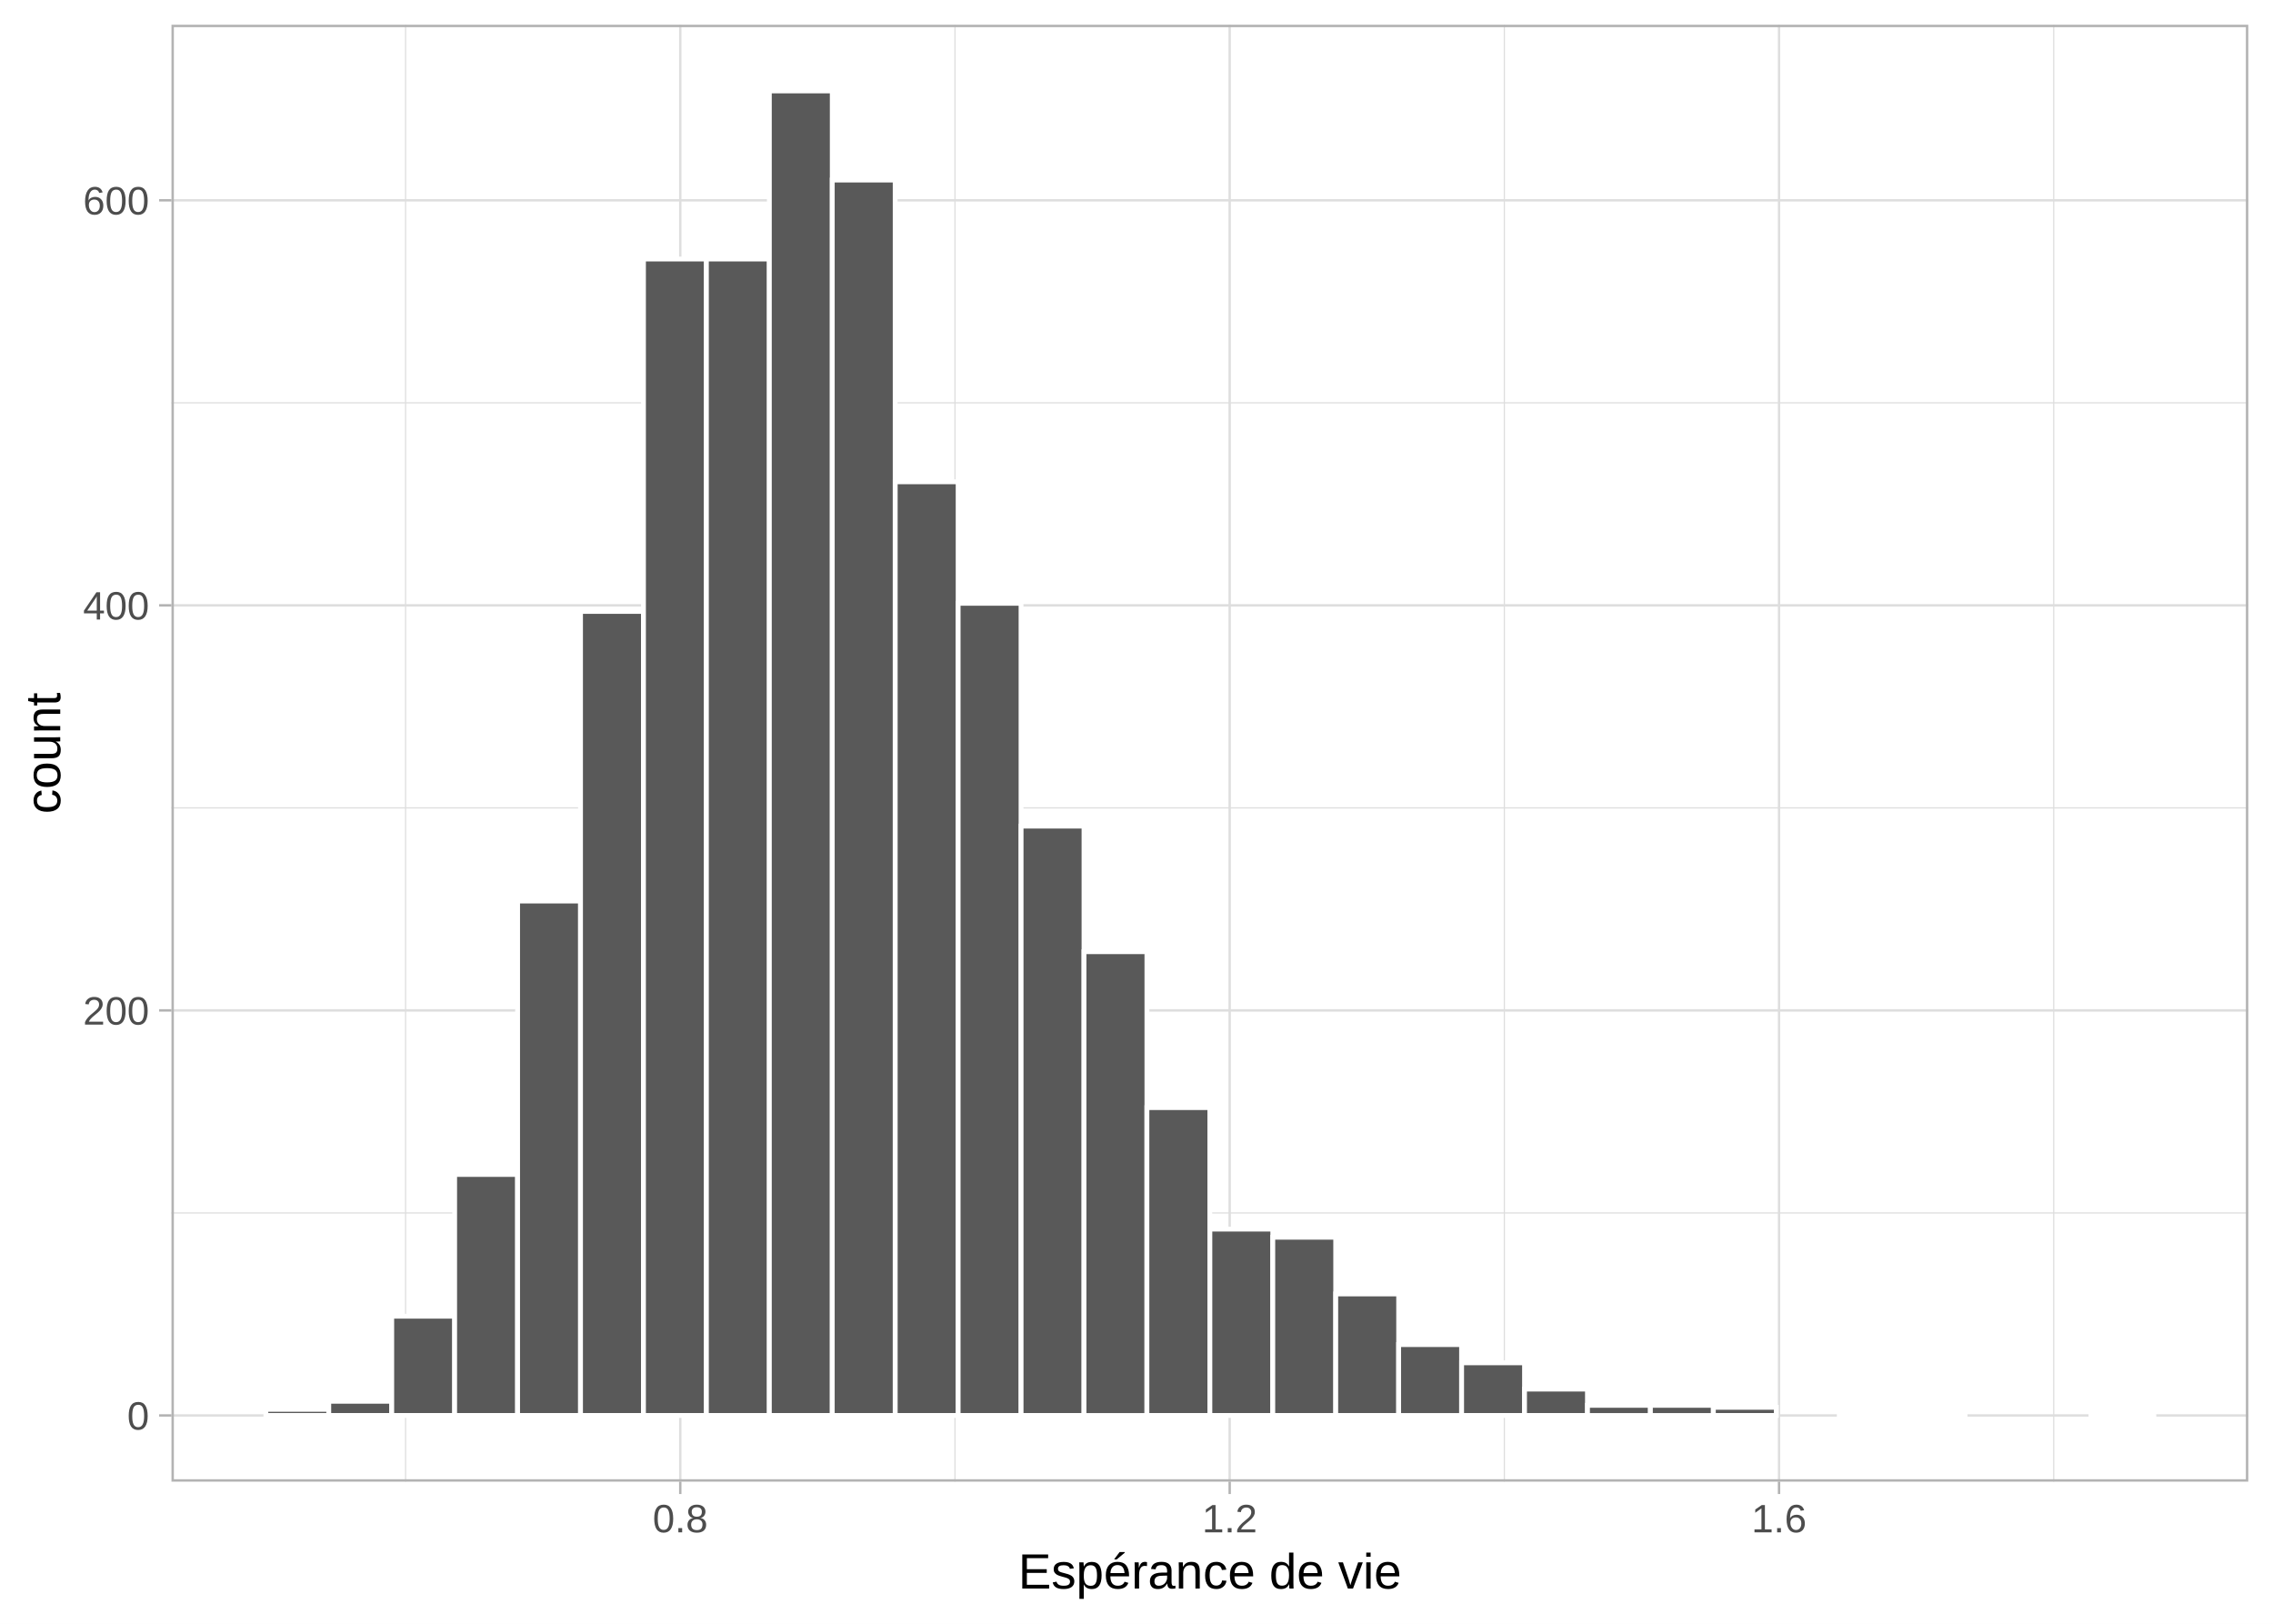
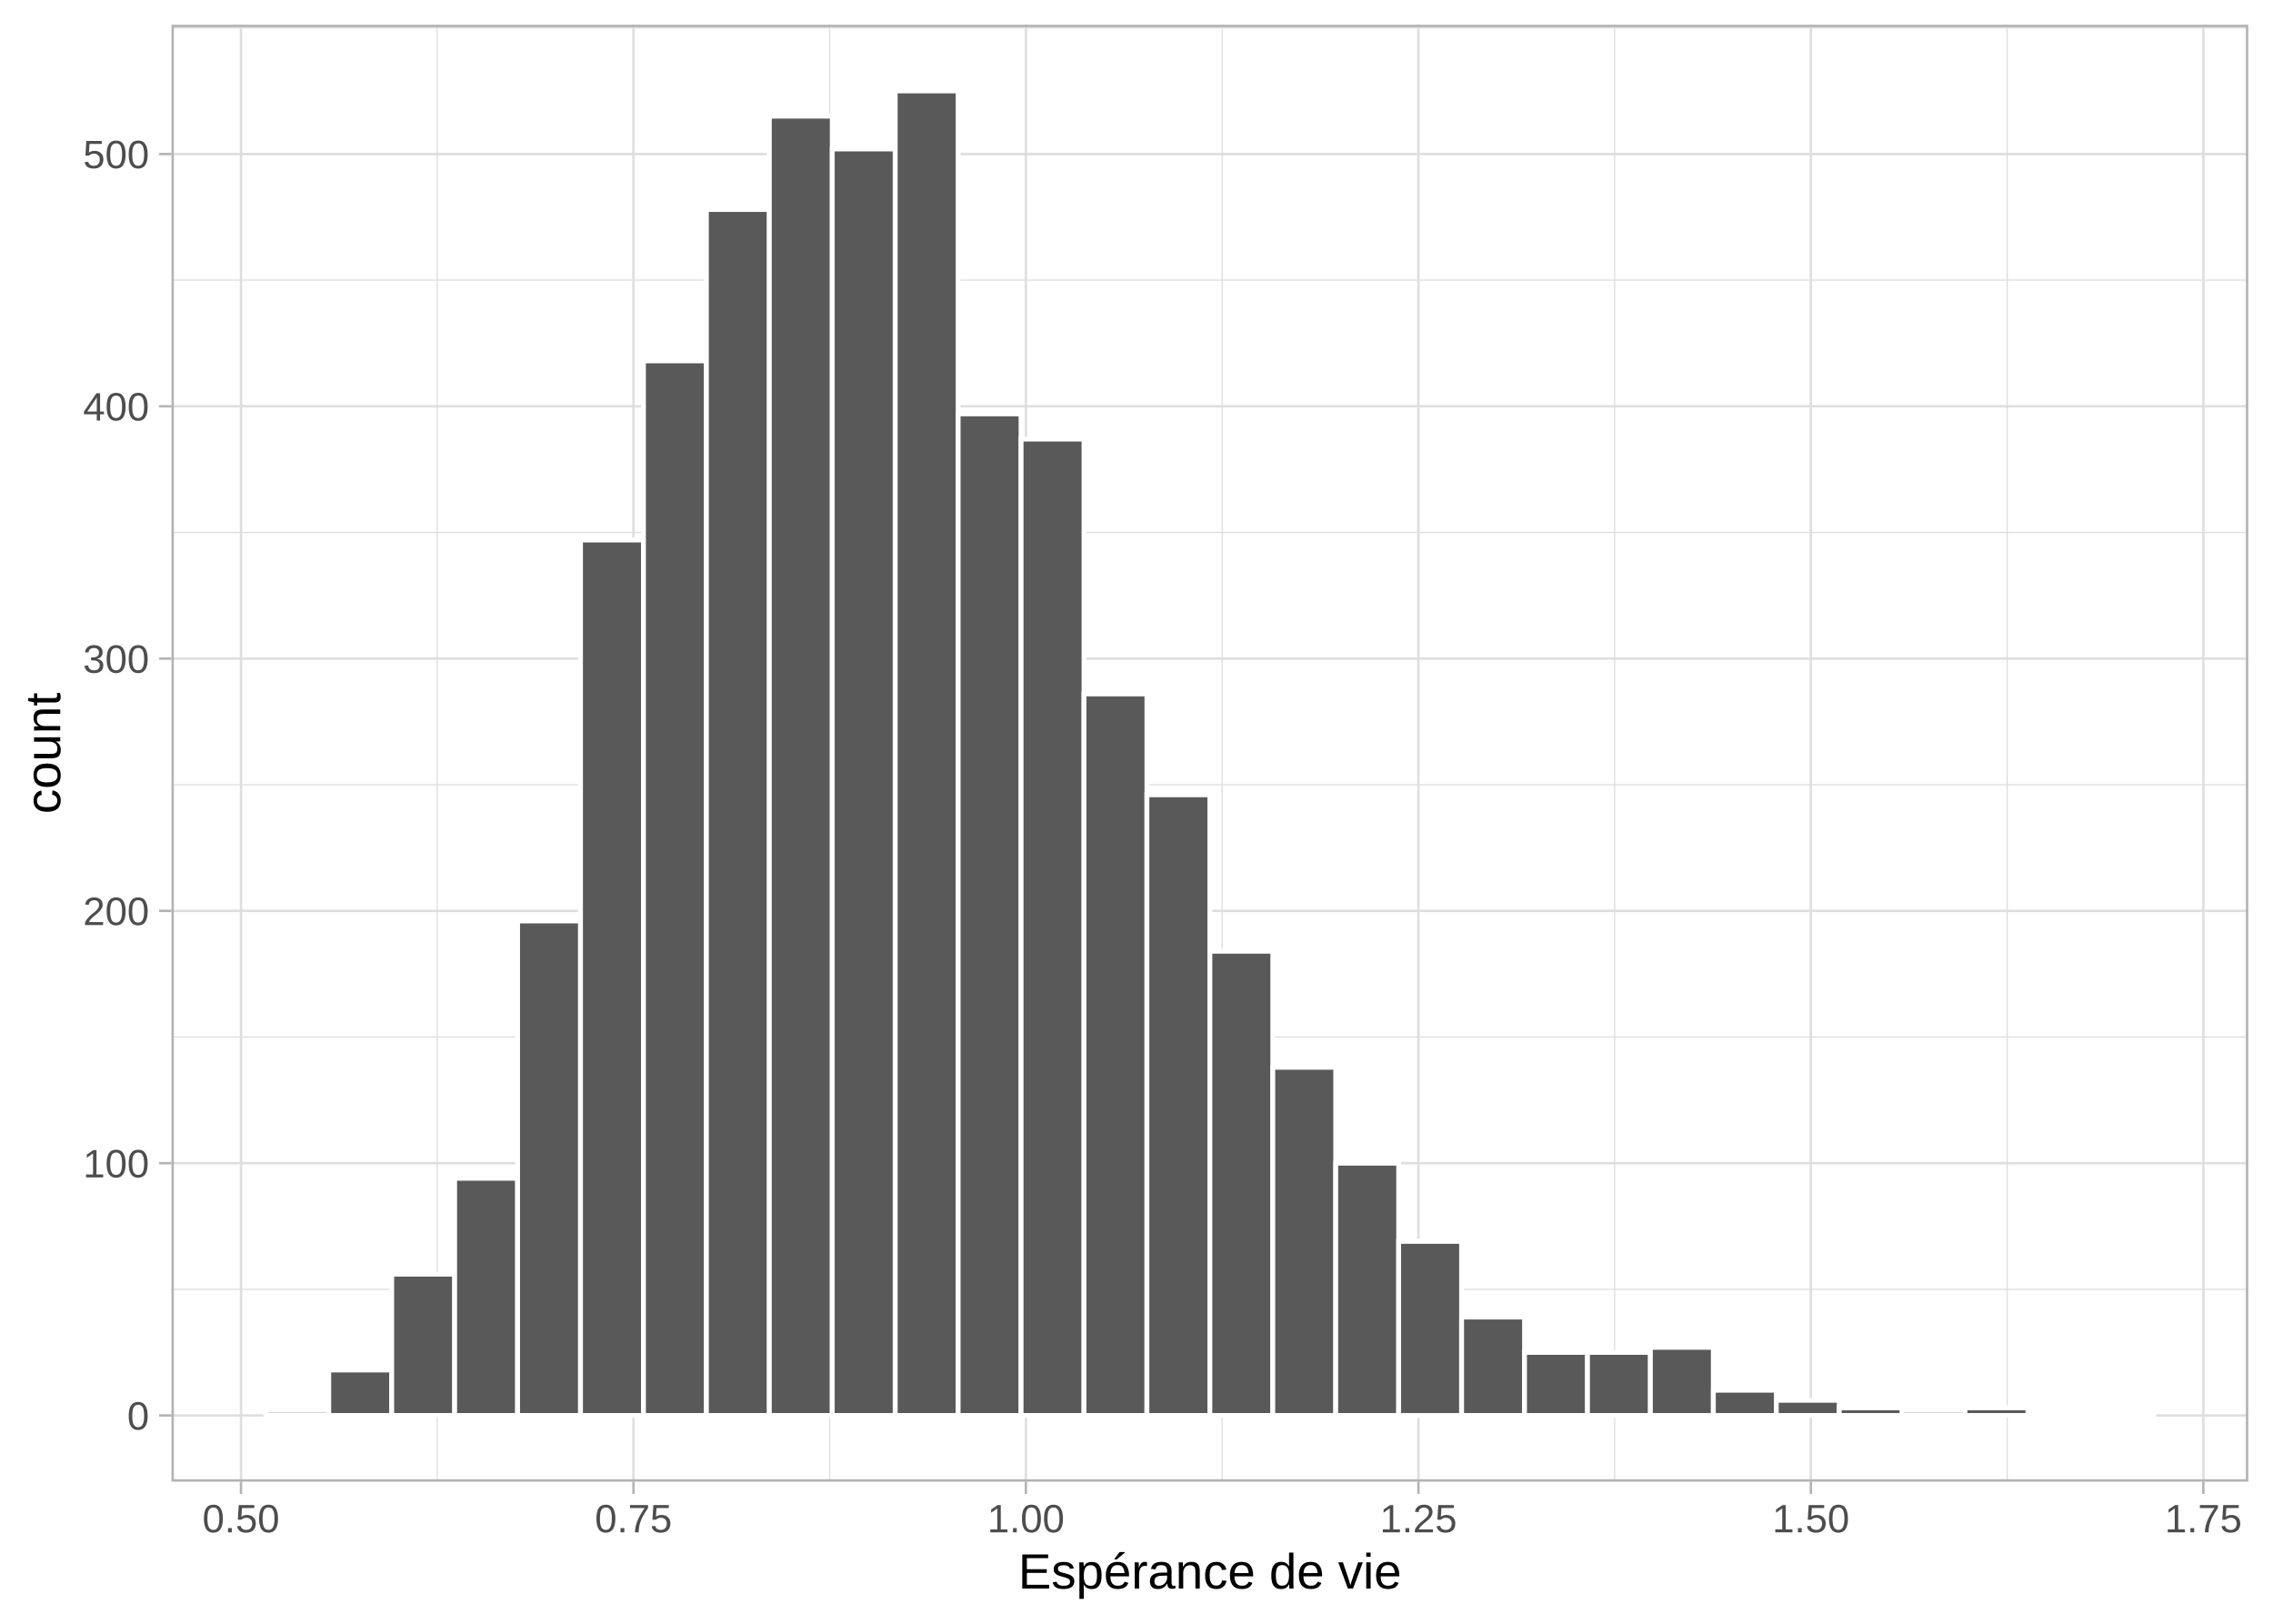
<svg xmlns="http://www.w3.org/2000/svg" width="504.00pt" height="360.00pt" viewBox="0 0 504.00 360.00">
  <g class="svglite">
    <defs>
      <style type="text/css">
    .svglite line, .svglite polyline, .svglite polygon, .svglite path, .svglite rect, .svglite circle {
      fill: none;
      stroke: #000000;
      stroke-linecap: round;
      stroke-linejoin: round;
      stroke-miterlimit: 10.00;
    }
    .svglite text {
      white-space: pre;
    }
    .svglite g.glyphgroup path {
      fill: inherit;
      stroke: none;
    }
  </style>
    </defs>
    <rect width="100%" height="100%" style="stroke: none; fill: none;" />
    <defs>
      <clipPath id="cpMC4wMHw1MDQuMDB8MC4wMHwzNjAuMDA=">
        <rect x="0.00" y="0.00" width="504.00" height="360.00" />
      </clipPath>
    </defs>
    <g clip-path="url(#cpMC4wMHw1MDQuMDB8MC4wMHwzNjAuMDA=)">
      <rect x="0.00" y="0.00" width="504.00" height="360.00" style="stroke-width: 1.07; stroke: #FFFFFF; fill: #FFFFFF;" />
    </g>
    <defs>
      <clipPath id="cpMzguMDJ8NDk4LjUyfDUuNDh8MzI4LjUw">
        <rect x="38.02" y="5.48" width="460.50" height="323.02" />
      </clipPath>
    </defs>
    <g clip-path="url(#cpMzguMDJ8NDk4LjUyfDUuNDh8MzI4LjUw)">
      <rect x="38.02" y="5.48" width="460.50" height="323.02" style="stroke-width: 1.07; stroke: none; fill: #FFFFFF;" />
-       <polyline points="38.02,268.92 498.52,268.92 " style="stroke-width: 0.27; stroke: #DEDEDE; stroke-linecap: butt;" />
-       <polyline points="38.02,179.12 498.52,179.12 " style="stroke-width: 0.27; stroke: #DEDEDE; stroke-linecap: butt;" />
-       <polyline points="38.02,89.31 498.52,89.31 " style="stroke-width: 0.27; stroke: #DEDEDE; stroke-linecap: butt;" />
-       <polyline points="89.93,328.50 89.93,5.48 " style="stroke-width: 0.27; stroke: #DEDEDE; stroke-linecap: butt;" />
-       <polyline points="211.75,328.50 211.75,5.48 " style="stroke-width: 0.27; stroke: #DEDEDE; stroke-linecap: butt;" />
-       <polyline points="333.56,328.50 333.56,5.48 " style="stroke-width: 0.27; stroke: #DEDEDE; stroke-linecap: butt;" />
-       <polyline points="455.38,328.50 455.38,5.48 " style="stroke-width: 0.27; stroke: #DEDEDE; stroke-linecap: butt;" />
+       <polyline points="38.02,285.85 498.52,285.85 " style="stroke-width: 0.27; stroke: #DEDEDE; stroke-linecap: butt;" />
+       <polyline points="38.02,229.92 498.52,229.92 " style="stroke-width: 0.27; stroke: #DEDEDE; stroke-linecap: butt;" />
+       <polyline points="38.02,173.98 498.52,173.98 " style="stroke-width: 0.27; stroke: #DEDEDE; stroke-linecap: butt;" />
+       <polyline points="38.02,118.05 498.52,118.05 " style="stroke-width: 0.27; stroke: #DEDEDE; stroke-linecap: butt;" />
+       <polyline points="38.02,62.11 498.52,62.11 " style="stroke-width: 0.27; stroke: #DEDEDE; stroke-linecap: butt;" />
+       <polyline points="38.02,6.18 498.52,6.18 " style="stroke-width: 0.27; stroke: #DEDEDE; stroke-linecap: butt;" />
+       <polyline points="96.94,328.50 96.94,5.48 " style="stroke-width: 0.27; stroke: #DEDEDE; stroke-linecap: butt;" />
+       <polyline points="183.97,328.50 183.97,5.48 " style="stroke-width: 0.27; stroke: #DEDEDE; stroke-linecap: butt;" />
+       <polyline points="270.99,328.50 270.99,5.48 " style="stroke-width: 0.27; stroke: #DEDEDE; stroke-linecap: butt;" />
+       <polyline points="358.02,328.50 358.02,5.48 " style="stroke-width: 0.27; stroke: #DEDEDE; stroke-linecap: butt;" />
+       <polyline points="445.05,328.50 445.05,5.48 " style="stroke-width: 0.27; stroke: #DEDEDE; stroke-linecap: butt;" />
      <polyline points="38.02,313.82 498.52,313.82 " style="stroke-width: 0.53; stroke: #DEDEDE; stroke-linecap: butt;" />
-       <polyline points="38.02,224.02 498.52,224.02 " style="stroke-width: 0.53; stroke: #DEDEDE; stroke-linecap: butt;" />
-       <polyline points="38.02,134.21 498.52,134.21 " style="stroke-width: 0.53; stroke: #DEDEDE; stroke-linecap: butt;" />
-       <polyline points="38.02,44.41 498.52,44.41 " style="stroke-width: 0.53; stroke: #DEDEDE; stroke-linecap: butt;" />
-       <polyline points="150.84,328.50 150.84,5.48 " style="stroke-width: 0.53; stroke: #DEDEDE; stroke-linecap: butt;" />
-       <polyline points="272.66,328.50 272.66,5.48 " style="stroke-width: 0.53; stroke: #DEDEDE; stroke-linecap: butt;" />
-       <polyline points="394.47,328.50 394.47,5.48 " style="stroke-width: 0.53; stroke: #DEDEDE; stroke-linecap: butt;" />
-       <rect x="58.95" y="312.47" width="13.95" height="1.35" style="stroke-width: 1.07; stroke: #FFFFFF; stroke-linecap: butt; stroke-linejoin: miter; fill: #595959;" />
-       <rect x="72.90" y="310.68" width="13.95" height="3.14" style="stroke-width: 1.07; stroke: #FFFFFF; stroke-linecap: butt; stroke-linejoin: miter; fill: #595959;" />
-       <rect x="86.86" y="291.82" width="13.95" height="22.00" style="stroke-width: 1.07; stroke: #FFFFFF; stroke-linecap: butt; stroke-linejoin: miter; fill: #595959;" />
-       <rect x="100.81" y="260.39" width="13.95" height="53.43" style="stroke-width: 1.07; stroke: #FFFFFF; stroke-linecap: butt; stroke-linejoin: miter; fill: #595959;" />
-       <rect x="114.77" y="199.77" width="13.95" height="114.05" style="stroke-width: 1.07; stroke: #FFFFFF; stroke-linecap: butt; stroke-linejoin: miter; fill: #595959;" />
-       <rect x="128.72" y="135.56" width="13.95" height="178.26" style="stroke-width: 1.07; stroke: #FFFFFF; stroke-linecap: butt; stroke-linejoin: miter; fill: #595959;" />
-       <rect x="142.68" y="57.43" width="13.95" height="256.39" style="stroke-width: 1.07; stroke: #FFFFFF; stroke-linecap: butt; stroke-linejoin: miter; fill: #595959;" />
-       <rect x="156.63" y="57.43" width="13.95" height="256.39" style="stroke-width: 1.07; stroke: #FFFFFF; stroke-linecap: butt; stroke-linejoin: miter; fill: #595959;" />
-       <rect x="170.59" y="20.16" width="13.95" height="293.66" style="stroke-width: 1.07; stroke: #FFFFFF; stroke-linecap: butt; stroke-linejoin: miter; fill: #595959;" />
-       <rect x="184.54" y="39.92" width="13.95" height="273.90" style="stroke-width: 1.07; stroke: #FFFFFF; stroke-linecap: butt; stroke-linejoin: miter; fill: #595959;" />
-       <rect x="198.50" y="106.82" width="13.95" height="207.00" style="stroke-width: 1.07; stroke: #FFFFFF; stroke-linecap: butt; stroke-linejoin: miter; fill: #595959;" />
-       <rect x="212.45" y="133.76" width="13.95" height="180.06" style="stroke-width: 1.07; stroke: #FFFFFF; stroke-linecap: butt; stroke-linejoin: miter; fill: #595959;" />
-       <rect x="226.41" y="183.16" width="13.95" height="130.66" style="stroke-width: 1.07; stroke: #FFFFFF; stroke-linecap: butt; stroke-linejoin: miter; fill: #595959;" />
-       <rect x="240.36" y="211.00" width="13.95" height="102.83" style="stroke-width: 1.07; stroke: #FFFFFF; stroke-linecap: butt; stroke-linejoin: miter; fill: #595959;" />
-       <rect x="254.31" y="245.57" width="13.95" height="68.25" style="stroke-width: 1.07; stroke: #FFFFFF; stroke-linecap: butt; stroke-linejoin: miter; fill: #595959;" />
-       <rect x="268.27" y="272.51" width="13.95" height="41.31" style="stroke-width: 1.07; stroke: #FFFFFF; stroke-linecap: butt; stroke-linejoin: miter; fill: #595959;" />
-       <rect x="282.22" y="274.31" width="13.95" height="39.51" style="stroke-width: 1.07; stroke: #FFFFFF; stroke-linecap: butt; stroke-linejoin: miter; fill: #595959;" />
-       <rect x="296.18" y="286.88" width="13.95" height="26.94" style="stroke-width: 1.07; stroke: #FFFFFF; stroke-linecap: butt; stroke-linejoin: miter; fill: #595959;" />
-       <rect x="310.13" y="298.11" width="13.95" height="15.72" style="stroke-width: 1.07; stroke: #FFFFFF; stroke-linecap: butt; stroke-linejoin: miter; fill: #595959;" />
-       <rect x="324.09" y="302.15" width="13.95" height="11.67" style="stroke-width: 1.07; stroke: #FFFFFF; stroke-linecap: butt; stroke-linejoin: miter; fill: #595959;" />
-       <rect x="338.04" y="307.98" width="13.95" height="5.84" style="stroke-width: 1.07; stroke: #FFFFFF; stroke-linecap: butt; stroke-linejoin: miter; fill: #595959;" />
-       <rect x="352.00" y="311.58" width="13.95" height="2.25" style="stroke-width: 1.07; stroke: #FFFFFF; stroke-linecap: butt; stroke-linejoin: miter; fill: #595959;" />
-       <rect x="365.95" y="311.58" width="13.95" height="2.25" style="stroke-width: 1.07; stroke: #FFFFFF; stroke-linecap: butt; stroke-linejoin: miter; fill: #595959;" />
-       <rect x="379.91" y="312.02" width="13.95" height="1.80" style="stroke-width: 1.07; stroke: #FFFFFF; stroke-linecap: butt; stroke-linejoin: miter; fill: #595959;" />
-       <rect x="393.86" y="313.82" width="13.95" height="0.00" style="stroke-width: 1.07; stroke: #FFFFFF; stroke-linecap: butt; stroke-linejoin: miter; fill: #595959;" />
-       <rect x="407.82" y="313.37" width="13.95" height="0.45" style="stroke-width: 1.07; stroke: #FFFFFF; stroke-linecap: butt; stroke-linejoin: miter; fill: #595959;" />
-       <rect x="421.77" y="313.37" width="13.95" height="0.45" style="stroke-width: 1.07; stroke: #FFFFFF; stroke-linecap: butt; stroke-linejoin: miter; fill: #595959;" />
-       <rect x="435.72" y="313.82" width="13.95" height="0.00" style="stroke-width: 1.07; stroke: #FFFFFF; stroke-linecap: butt; stroke-linejoin: miter; fill: #595959;" />
-       <rect x="449.68" y="313.82" width="13.95" height="0.00" style="stroke-width: 1.07; stroke: #FFFFFF; stroke-linecap: butt; stroke-linejoin: miter; fill: #595959;" />
-       <rect x="463.63" y="313.37" width="13.95" height="0.45" style="stroke-width: 1.07; stroke: #FFFFFF; stroke-linecap: butt; stroke-linejoin: miter; fill: #595959;" />
+       <polyline points="38.02,257.89 498.52,257.89 " style="stroke-width: 0.53; stroke: #DEDEDE; stroke-linecap: butt;" />
+       <polyline points="38.02,201.95 498.52,201.95 " style="stroke-width: 0.53; stroke: #DEDEDE; stroke-linecap: butt;" />
+       <polyline points="38.02,146.02 498.52,146.02 " style="stroke-width: 0.53; stroke: #DEDEDE; stroke-linecap: butt;" />
+       <polyline points="38.02,90.08 498.52,90.08 " style="stroke-width: 0.53; stroke: #DEDEDE; stroke-linecap: butt;" />
+       <polyline points="38.02,34.15 498.52,34.15 " style="stroke-width: 0.53; stroke: #DEDEDE; stroke-linecap: butt;" />
+       <polyline points="53.43,328.50 53.43,5.48 " style="stroke-width: 0.53; stroke: #DEDEDE; stroke-linecap: butt;" />
+       <polyline points="140.46,328.50 140.46,5.48 " style="stroke-width: 0.53; stroke: #DEDEDE; stroke-linecap: butt;" />
+       <polyline points="227.48,328.50 227.48,5.48 " style="stroke-width: 0.53; stroke: #DEDEDE; stroke-linecap: butt;" />
+       <polyline points="314.51,328.50 314.51,5.48 " style="stroke-width: 0.53; stroke: #DEDEDE; stroke-linecap: butt;" />
+       <polyline points="401.53,328.50 401.53,5.48 " style="stroke-width: 0.53; stroke: #DEDEDE; stroke-linecap: butt;" />
+       <polyline points="488.56,328.50 488.56,5.48 " style="stroke-width: 0.53; stroke: #DEDEDE; stroke-linecap: butt;" />
+       <rect x="58.95" y="312.70" width="13.95" height="1.12" style="stroke-width: 1.07; stroke: #FFFFFF; stroke-linecap: butt; stroke-linejoin: miter; fill: #595959;" />
+       <rect x="72.90" y="303.75" width="13.95" height="10.07" style="stroke-width: 1.07; stroke: #FFFFFF; stroke-linecap: butt; stroke-linejoin: miter; fill: #595959;" />
+       <rect x="86.86" y="282.50" width="13.95" height="31.32" style="stroke-width: 1.07; stroke: #FFFFFF; stroke-linecap: butt; stroke-linejoin: miter; fill: #595959;" />
+       <rect x="100.81" y="261.24" width="13.95" height="52.58" style="stroke-width: 1.07; stroke: #FFFFFF; stroke-linecap: butt; stroke-linejoin: miter; fill: #595959;" />
+       <rect x="114.77" y="204.19" width="13.95" height="109.63" style="stroke-width: 1.07; stroke: #FFFFFF; stroke-linecap: butt; stroke-linejoin: miter; fill: #595959;" />
+       <rect x="128.72" y="119.73" width="13.95" height="194.09" style="stroke-width: 1.07; stroke: #FFFFFF; stroke-linecap: butt; stroke-linejoin: miter; fill: #595959;" />
+       <rect x="142.68" y="80.01" width="13.95" height="233.81" style="stroke-width: 1.07; stroke: #FFFFFF; stroke-linecap: butt; stroke-linejoin: miter; fill: #595959;" />
+       <rect x="156.63" y="46.45" width="13.95" height="267.37" style="stroke-width: 1.07; stroke: #FFFFFF; stroke-linecap: butt; stroke-linejoin: miter; fill: #595959;" />
+       <rect x="170.59" y="25.76" width="13.95" height="288.06" style="stroke-width: 1.07; stroke: #FFFFFF; stroke-linecap: butt; stroke-linejoin: miter; fill: #595959;" />
+       <rect x="184.54" y="33.03" width="13.95" height="280.79" style="stroke-width: 1.07; stroke: #FFFFFF; stroke-linecap: butt; stroke-linejoin: miter; fill: #595959;" />
+       <rect x="198.50" y="20.16" width="13.95" height="293.66" style="stroke-width: 1.07; stroke: #FFFFFF; stroke-linecap: butt; stroke-linejoin: miter; fill: #595959;" />
+       <rect x="212.45" y="91.76" width="13.95" height="222.06" style="stroke-width: 1.07; stroke: #FFFFFF; stroke-linecap: butt; stroke-linejoin: miter; fill: #595959;" />
+       <rect x="226.41" y="97.35" width="13.95" height="216.47" style="stroke-width: 1.07; stroke: #FFFFFF; stroke-linecap: butt; stroke-linejoin: miter; fill: #595959;" />
+       <rect x="240.36" y="153.85" width="13.95" height="159.97" style="stroke-width: 1.07; stroke: #FFFFFF; stroke-linecap: butt; stroke-linejoin: miter; fill: #595959;" />
+       <rect x="254.31" y="176.22" width="13.95" height="137.60" style="stroke-width: 1.07; stroke: #FFFFFF; stroke-linecap: butt; stroke-linejoin: miter; fill: #595959;" />
+       <rect x="268.27" y="210.90" width="13.95" height="102.92" style="stroke-width: 1.07; stroke: #FFFFFF; stroke-linecap: butt; stroke-linejoin: miter; fill: #595959;" />
+       <rect x="282.22" y="236.63" width="13.95" height="77.19" style="stroke-width: 1.07; stroke: #FFFFFF; stroke-linecap: butt; stroke-linejoin: miter; fill: #595959;" />
+       <rect x="296.18" y="257.89" width="13.95" height="55.93" style="stroke-width: 1.07; stroke: #FFFFFF; stroke-linecap: butt; stroke-linejoin: miter; fill: #595959;" />
+       <rect x="310.13" y="275.23" width="13.95" height="38.60" style="stroke-width: 1.07; stroke: #FFFFFF; stroke-linecap: butt; stroke-linejoin: miter; fill: #595959;" />
+       <rect x="324.09" y="292.01" width="13.95" height="21.81" style="stroke-width: 1.07; stroke: #FFFFFF; stroke-linecap: butt; stroke-linejoin: miter; fill: #595959;" />
+       <rect x="338.04" y="299.84" width="13.95" height="13.98" style="stroke-width: 1.07; stroke: #FFFFFF; stroke-linecap: butt; stroke-linejoin: miter; fill: #595959;" />
+       <rect x="352.00" y="299.84" width="13.95" height="13.98" style="stroke-width: 1.07; stroke: #FFFFFF; stroke-linecap: butt; stroke-linejoin: miter; fill: #595959;" />
+       <rect x="365.95" y="298.72" width="13.95" height="15.10" style="stroke-width: 1.07; stroke: #FFFFFF; stroke-linecap: butt; stroke-linejoin: miter; fill: #595959;" />
+       <rect x="379.91" y="308.23" width="13.95" height="5.59" style="stroke-width: 1.07; stroke: #FFFFFF; stroke-linecap: butt; stroke-linejoin: miter; fill: #595959;" />
+       <rect x="393.86" y="310.46" width="13.95" height="3.36" style="stroke-width: 1.07; stroke: #FFFFFF; stroke-linecap: butt; stroke-linejoin: miter; fill: #595959;" />
+       <rect x="407.82" y="312.14" width="13.95" height="1.68" style="stroke-width: 1.07; stroke: #FFFFFF; stroke-linecap: butt; stroke-linejoin: miter; fill: #595959;" />
+       <rect x="421.77" y="312.70" width="13.95" height="1.12" style="stroke-width: 1.07; stroke: #FFFFFF; stroke-linecap: butt; stroke-linejoin: miter; fill: #595959;" />
+       <rect x="435.72" y="312.14" width="13.95" height="1.68" style="stroke-width: 1.07; stroke: #FFFFFF; stroke-linecap: butt; stroke-linejoin: miter; fill: #595959;" />
+       <rect x="449.68" y="313.26" width="13.95" height="0.56" style="stroke-width: 1.07; stroke: #FFFFFF; stroke-linecap: butt; stroke-linejoin: miter; fill: #595959;" />
+       <rect x="463.63" y="313.26" width="13.95" height="0.56" style="stroke-width: 1.07; stroke: #FFFFFF; stroke-linecap: butt; stroke-linejoin: miter; fill: #595959;" />
      <rect x="38.02" y="5.48" width="460.50" height="323.02" style="stroke-width: 1.07; stroke: #B3B3B3;" />
    </g>
    <g clip-path="url(#cpMC4wMHw1MDQuMDB8MC4wMHwzNjAuMDA=)">
      <text x="33.09" y="316.97" text-anchor="end" style="font-size: 8.80px;fill: #4D4D4D; font-family: &quot;Arial&quot;;" textLength="4.89px" lengthAdjust="spacingAndGlyphs">0</text>
-       <text x="33.09" y="227.17" text-anchor="end" style="font-size: 8.80px;fill: #4D4D4D; font-family: &quot;Arial&quot;;" textLength="14.67px" lengthAdjust="spacingAndGlyphs">200</text>
-       <text x="33.09" y="137.36" text-anchor="end" style="font-size: 8.80px;fill: #4D4D4D; font-family: &quot;Arial&quot;;" textLength="14.67px" lengthAdjust="spacingAndGlyphs">400</text>
-       <text x="33.09" y="47.56" text-anchor="end" style="font-size: 8.80px;fill: #4D4D4D; font-family: &quot;Arial&quot;;" textLength="14.67px" lengthAdjust="spacingAndGlyphs">600</text>
+       <text x="33.09" y="261.04" text-anchor="end" style="font-size: 8.80px;fill: #4D4D4D; font-family: &quot;Arial&quot;;" textLength="14.67px" lengthAdjust="spacingAndGlyphs">100</text>
+       <text x="33.09" y="205.10" text-anchor="end" style="font-size: 8.80px;fill: #4D4D4D; font-family: &quot;Arial&quot;;" textLength="14.67px" lengthAdjust="spacingAndGlyphs">200</text>
+       <text x="33.09" y="149.17" text-anchor="end" style="font-size: 8.80px;fill: #4D4D4D; font-family: &quot;Arial&quot;;" textLength="14.67px" lengthAdjust="spacingAndGlyphs">300</text>
+       <text x="33.09" y="93.23" text-anchor="end" style="font-size: 8.80px;fill: #4D4D4D; font-family: &quot;Arial&quot;;" textLength="14.67px" lengthAdjust="spacingAndGlyphs">400</text>
+       <text x="33.09" y="37.30" text-anchor="end" style="font-size: 8.80px;fill: #4D4D4D; font-family: &quot;Arial&quot;;" textLength="14.67px" lengthAdjust="spacingAndGlyphs">500</text>
      <polyline points="35.28,313.82 38.02,313.82 " style="stroke-width: 0.53; stroke: #B3B3B3; stroke-linecap: butt;" />
-       <polyline points="35.28,224.02 38.02,224.02 " style="stroke-width: 0.53; stroke: #B3B3B3; stroke-linecap: butt;" />
-       <polyline points="35.28,134.21 38.02,134.21 " style="stroke-width: 0.53; stroke: #B3B3B3; stroke-linecap: butt;" />
-       <polyline points="35.28,44.41 38.02,44.41 " style="stroke-width: 0.53; stroke: #B3B3B3; stroke-linecap: butt;" />
-       <polyline points="150.84,331.24 150.84,328.50 " style="stroke-width: 0.53; stroke: #B3B3B3; stroke-linecap: butt;" />
-       <polyline points="272.66,331.24 272.66,328.50 " style="stroke-width: 0.53; stroke: #B3B3B3; stroke-linecap: butt;" />
-       <polyline points="394.47,331.24 394.47,328.50 " style="stroke-width: 0.53; stroke: #B3B3B3; stroke-linecap: butt;" />
-       <text x="150.84" y="339.74" text-anchor="middle" style="font-size: 8.80px;fill: #4D4D4D; font-family: &quot;Arial&quot;;" textLength="12.22px" lengthAdjust="spacingAndGlyphs">0.8</text>
-       <text x="272.66" y="339.74" text-anchor="middle" style="font-size: 8.80px;fill: #4D4D4D; font-family: &quot;Arial&quot;;" textLength="12.22px" lengthAdjust="spacingAndGlyphs">1.2</text>
-       <text x="394.47" y="339.74" text-anchor="middle" style="font-size: 8.80px;fill: #4D4D4D; font-family: &quot;Arial&quot;;" textLength="12.22px" lengthAdjust="spacingAndGlyphs">1.6</text>
+       <polyline points="35.28,257.89 38.02,257.89 " style="stroke-width: 0.53; stroke: #B3B3B3; stroke-linecap: butt;" />
+       <polyline points="35.28,201.95 38.02,201.95 " style="stroke-width: 0.53; stroke: #B3B3B3; stroke-linecap: butt;" />
+       <polyline points="35.28,146.02 38.02,146.02 " style="stroke-width: 0.53; stroke: #B3B3B3; stroke-linecap: butt;" />
+       <polyline points="35.28,90.08 38.02,90.08 " style="stroke-width: 0.53; stroke: #B3B3B3; stroke-linecap: butt;" />
+       <polyline points="35.28,34.15 38.02,34.15 " style="stroke-width: 0.53; stroke: #B3B3B3; stroke-linecap: butt;" />
+       <polyline points="53.43,331.24 53.43,328.50 " style="stroke-width: 0.53; stroke: #B3B3B3; stroke-linecap: butt;" />
+       <polyline points="140.46,331.24 140.46,328.50 " style="stroke-width: 0.53; stroke: #B3B3B3; stroke-linecap: butt;" />
+       <polyline points="227.48,331.24 227.48,328.50 " style="stroke-width: 0.53; stroke: #B3B3B3; stroke-linecap: butt;" />
+       <polyline points="314.51,331.24 314.51,328.50 " style="stroke-width: 0.53; stroke: #B3B3B3; stroke-linecap: butt;" />
+       <polyline points="401.53,331.24 401.53,328.50 " style="stroke-width: 0.53; stroke: #B3B3B3; stroke-linecap: butt;" />
+       <polyline points="488.56,331.24 488.56,328.50 " style="stroke-width: 0.53; stroke: #B3B3B3; stroke-linecap: butt;" />
+       <text x="53.43" y="339.74" text-anchor="middle" style="font-size: 8.80px;fill: #4D4D4D; font-family: &quot;Arial&quot;;" textLength="17.11px" lengthAdjust="spacingAndGlyphs">0.50</text>
+       <text x="140.46" y="339.74" text-anchor="middle" style="font-size: 8.80px;fill: #4D4D4D; font-family: &quot;Arial&quot;;" textLength="17.11px" lengthAdjust="spacingAndGlyphs">0.75</text>
+       <text x="227.48" y="339.74" text-anchor="middle" style="font-size: 8.80px;fill: #4D4D4D; font-family: &quot;Arial&quot;;" textLength="17.11px" lengthAdjust="spacingAndGlyphs">1.00</text>
+       <text x="314.51" y="339.74" text-anchor="middle" style="font-size: 8.80px;fill: #4D4D4D; font-family: &quot;Arial&quot;;" textLength="17.11px" lengthAdjust="spacingAndGlyphs">1.25</text>
+       <text x="401.53" y="339.74" text-anchor="middle" style="font-size: 8.80px;fill: #4D4D4D; font-family: &quot;Arial&quot;;" textLength="17.11px" lengthAdjust="spacingAndGlyphs">1.50</text>
+       <text x="488.56" y="339.74" text-anchor="middle" style="font-size: 8.80px;fill: #4D4D4D; font-family: &quot;Arial&quot;;" textLength="17.11px" lengthAdjust="spacingAndGlyphs">1.75</text>
      <text x="268.27" y="352.20" text-anchor="middle" style="font-size: 11.00px; font-family: &quot;Arial&quot;;" textLength="85.06px" lengthAdjust="spacingAndGlyphs">Espérance de vie</text>
      <text transform="translate(13.36,166.99) rotate(-90)" text-anchor="middle" style="font-size: 11.00px; font-family: &quot;Arial&quot;;" textLength="26.94px" lengthAdjust="spacingAndGlyphs">count</text>
    </g>
  </g>
</svg>
